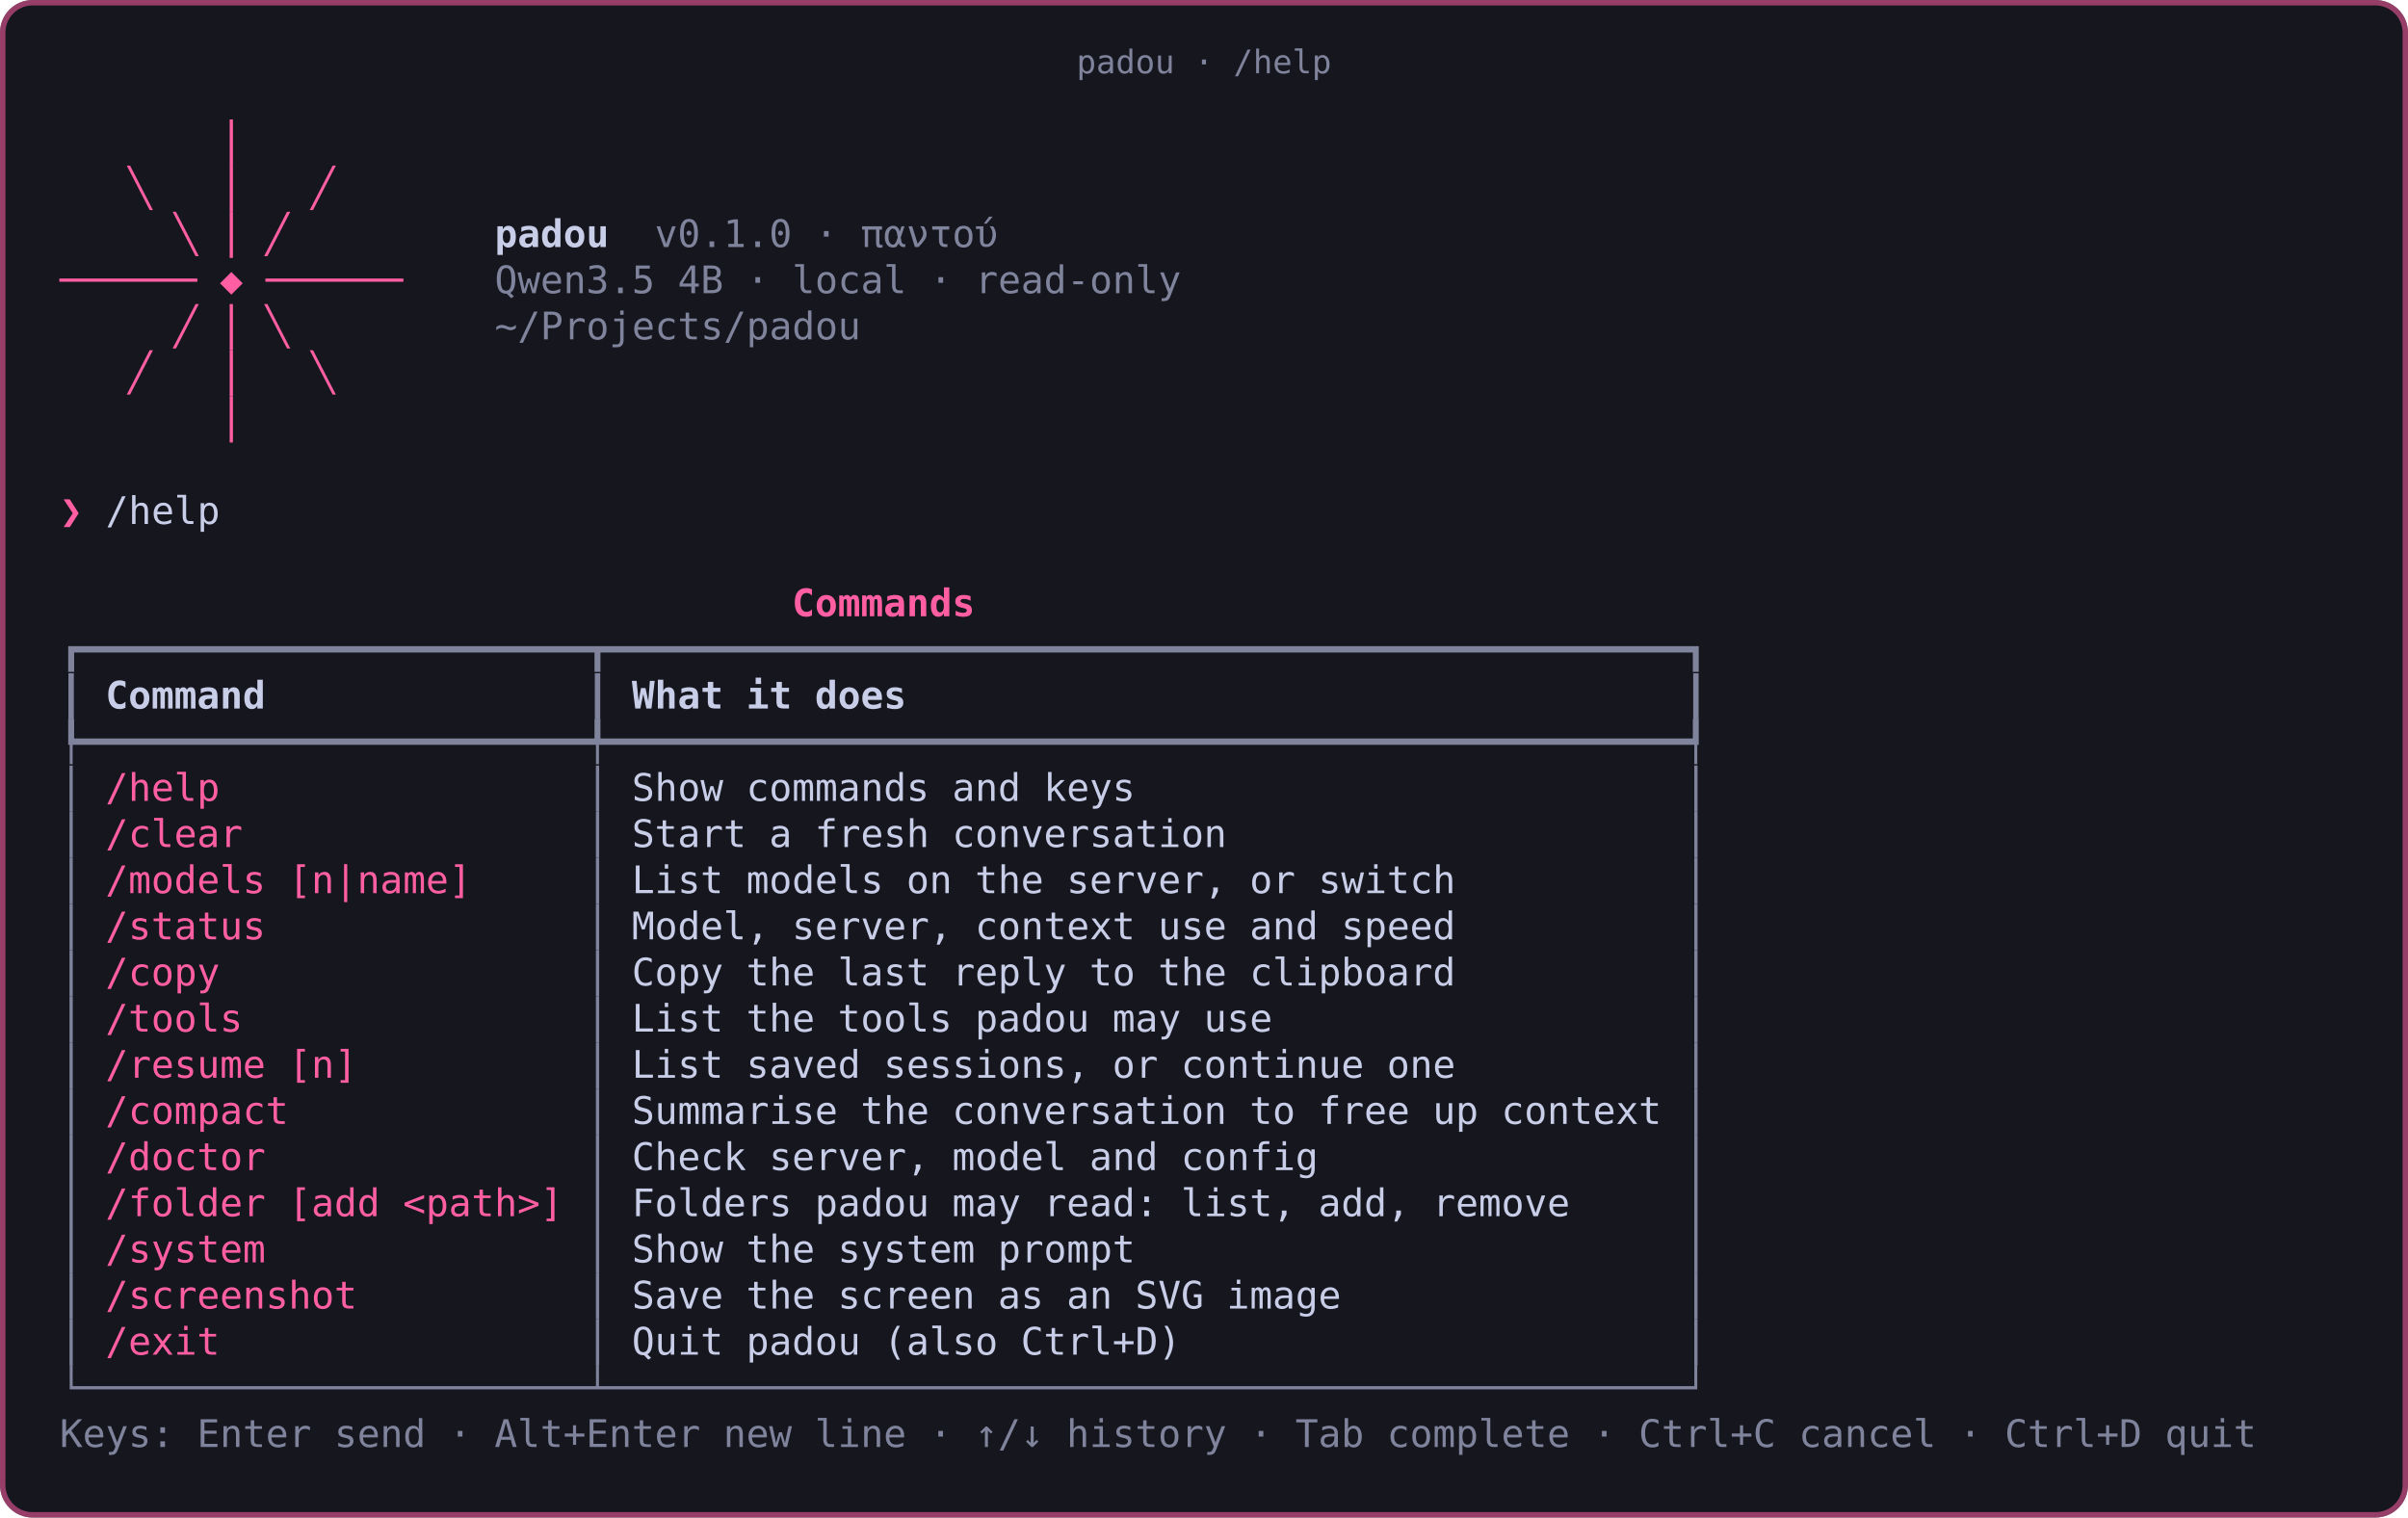
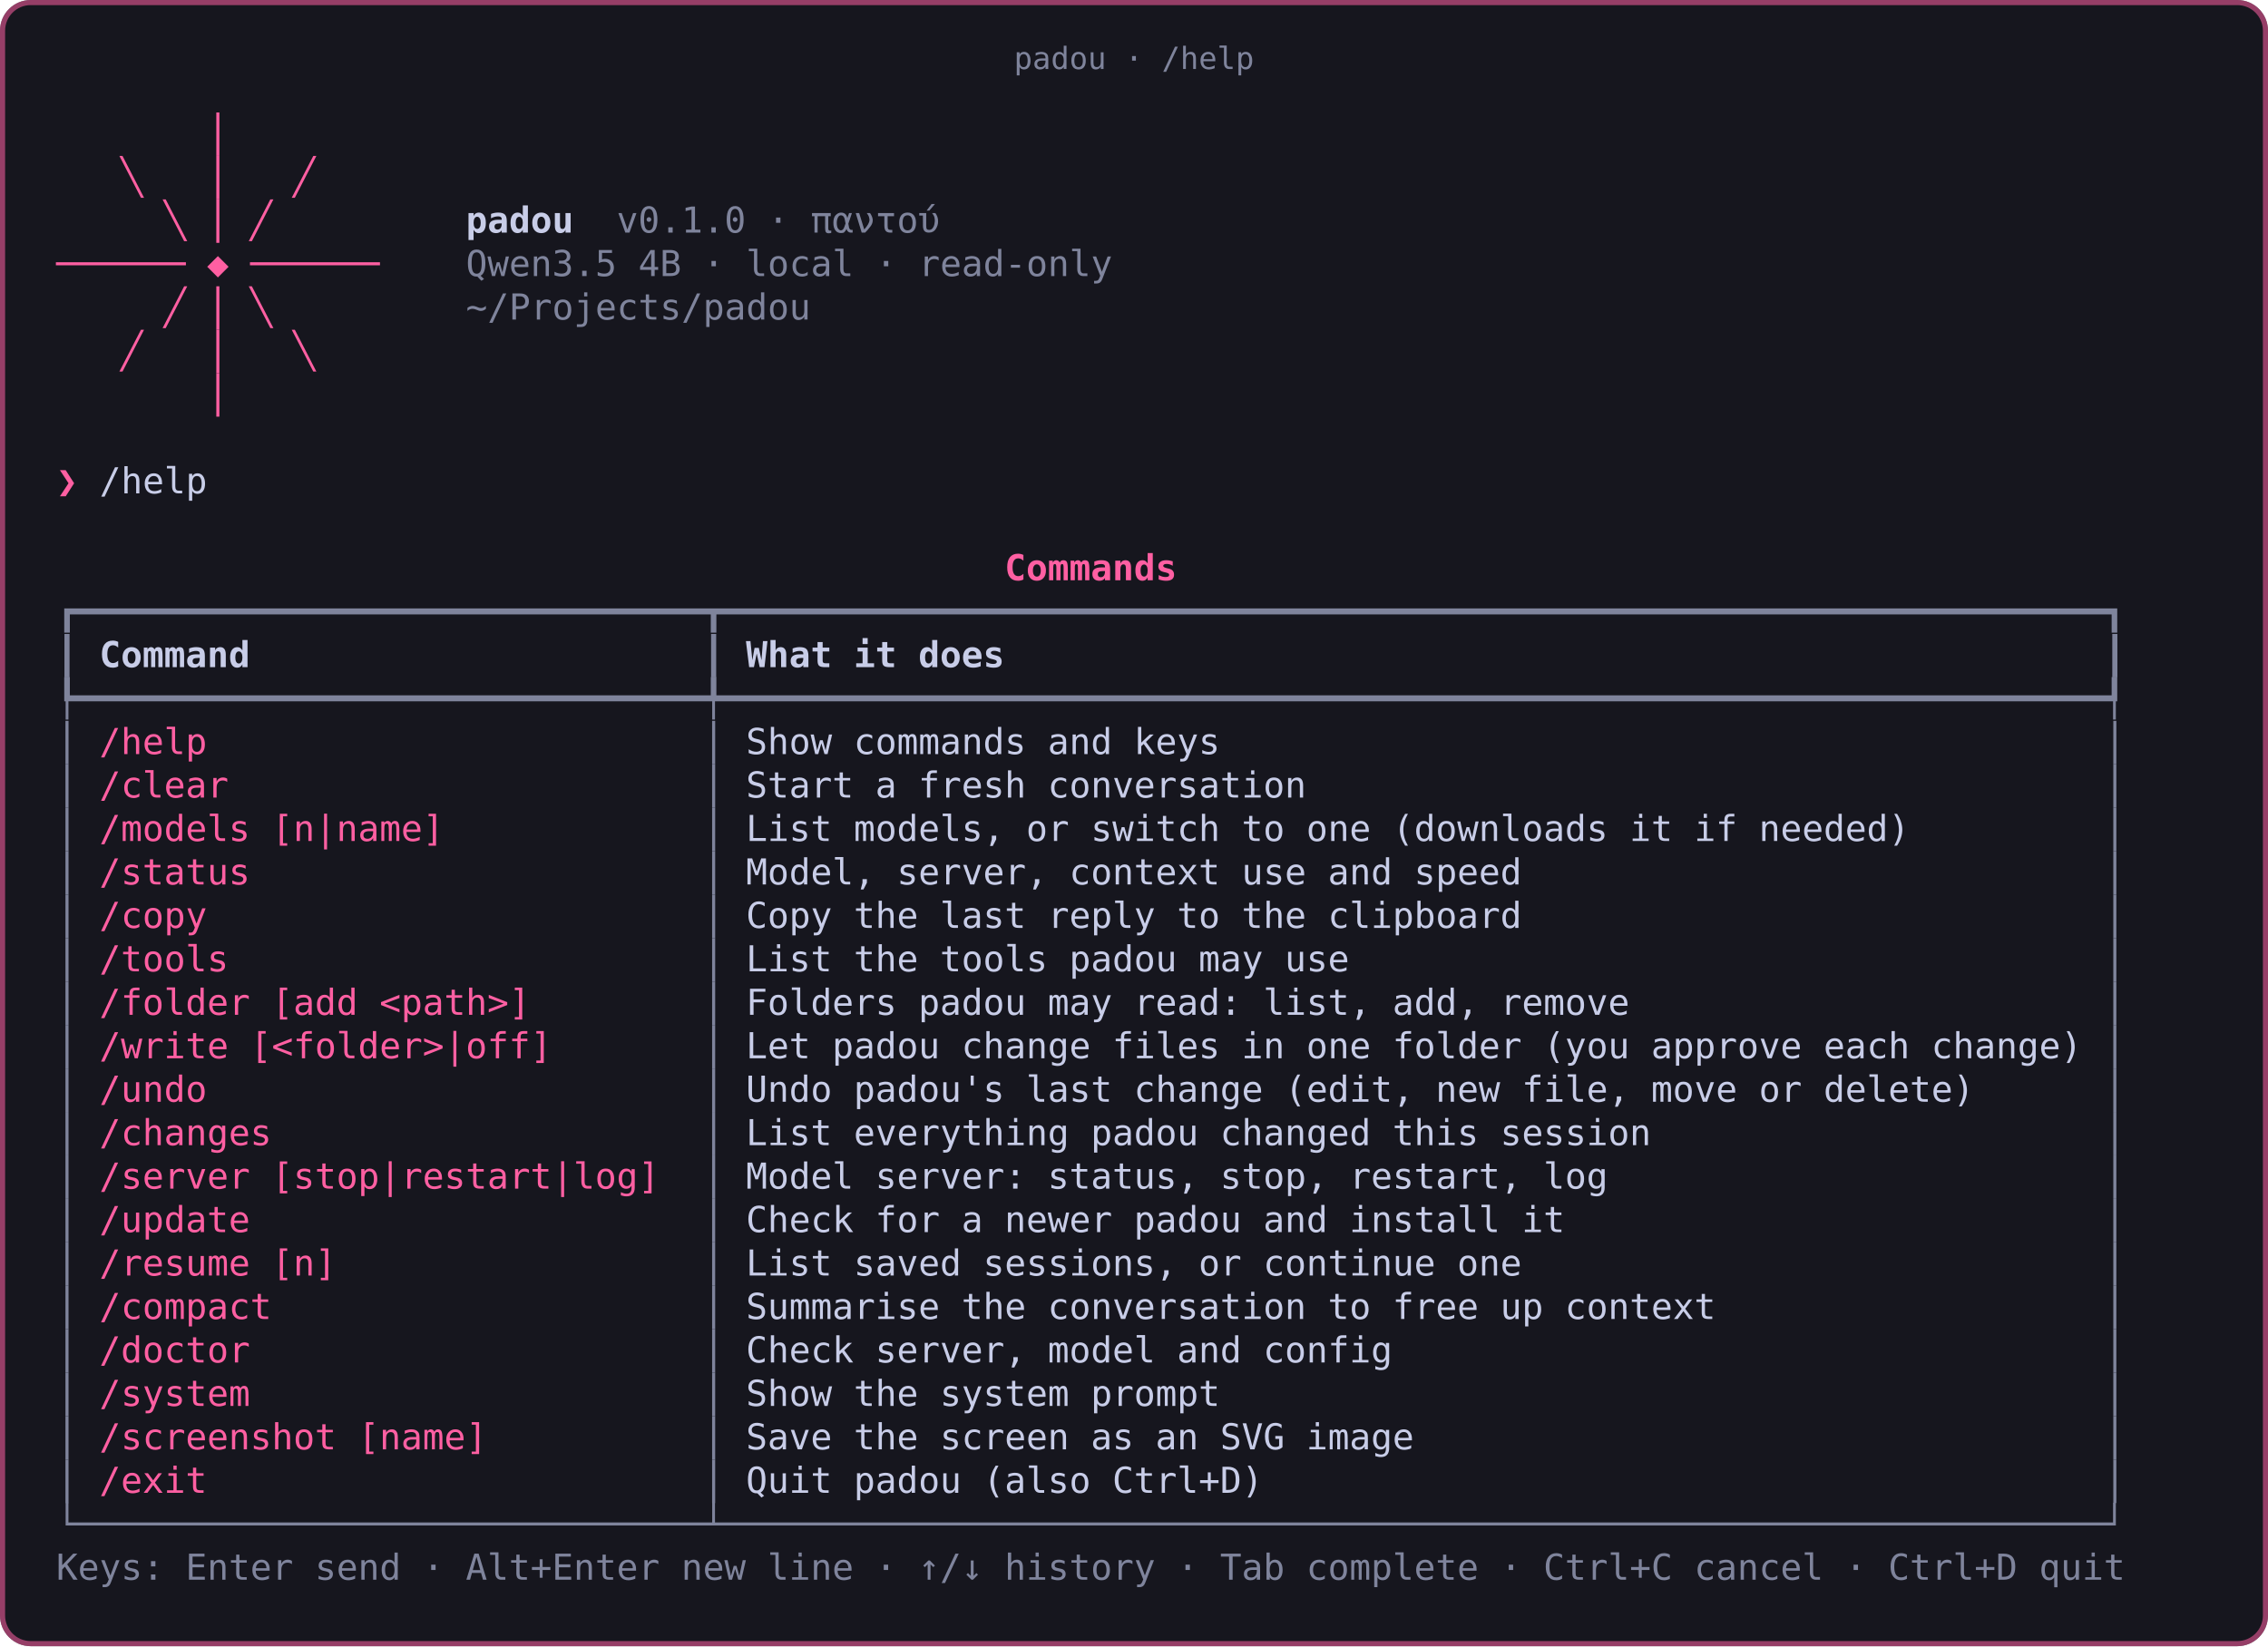
- <svg xmlns="http://www.w3.org/2000/svg" width="887" height="559" viewBox="0 0 887 559">
-   <rect width="887" height="559" rx="12" fill="#16161e" />
-   <rect x="1" y="1" width="885" height="557" rx="11" fill="none" stroke="#ff5fa2" stroke-opacity="0.55" stroke-width="2" />
+ <svg xmlns="http://www.w3.org/2000/svg" width="887" height="644" viewBox="0 0 887 644">
+   <rect width="887" height="644" rx="12" fill="#16161e" />
+   <rect x="1" y="1" width="885" height="642" rx="11" fill="none" stroke="#ff5fa2" stroke-opacity="0.55" stroke-width="2" />
  <text x="443.5" y="27" fill="#7f849c" font-family="'JetBrains Mono','JetBrainsMono Nerd Font','DejaVu Sans Mono',monospace" font-size="12" text-anchor="middle">padou · /help</text>
  <g font-family="'JetBrains Mono','JetBrainsMono Nerd Font','DejaVu Sans Mono',monospace" font-size="14" xml:space="preserve">
    <rect x="84.6" y="44" width="1.2" height="17" fill="#ff5fa2" />
    <text x="47.3" y="74" fill="#ff5fa2" font-weight="700" textLength="8.4" lengthAdjust="spacingAndGlyphs">╲</text>
    <rect x="84.6" y="61" width="1.2" height="17" fill="#ff5fa2" />
    <text x="114.7" y="74" fill="#ff5fa2" font-weight="700" textLength="8.4" lengthAdjust="spacingAndGlyphs">╱</text>
    <text x="64.2" y="91" fill="#ff5fa2" font-weight="700" textLength="8.4" lengthAdjust="spacingAndGlyphs">╲</text>
    <rect x="84.6" y="78" width="1.2" height="17" fill="#ff5fa2" />
    <text x="97.9" y="91" fill="#ff5fa2" font-weight="700" textLength="8.4" lengthAdjust="spacingAndGlyphs">╱</text>
    <text x="182.2" y="91" fill="#c8cde8" font-weight="700" textLength="42.1" lengthAdjust="spacingAndGlyphs">padou</text>
    <text x="224.3" y="91" fill="#7f849c" textLength="143.3" lengthAdjust="spacingAndGlyphs">  v0.1.0 · παντού</text>
    <text x="22.0" y="108" fill="#ff5fa2" font-weight="700" textLength="50.6" lengthAdjust="spacingAndGlyphs">──────</text>
    <text x="81.0" y="108" fill="#ff5fa2" font-weight="700" textLength="8.4" lengthAdjust="spacingAndGlyphs">◆</text>
    <text x="97.9" y="108" fill="#ff5fa2" font-weight="700" textLength="50.6" lengthAdjust="spacingAndGlyphs">──────</text>
    <text x="182.2" y="108" fill="#7f849c" textLength="252.9" lengthAdjust="spacingAndGlyphs">Qwen3.5 4B · local · read-only</text>
    <text x="64.2" y="125" fill="#ff5fa2" font-weight="700" textLength="8.4" lengthAdjust="spacingAndGlyphs">╱</text>
    <rect x="84.6" y="112" width="1.2" height="17" fill="#ff5fa2" />
    <text x="97.9" y="125" fill="#ff5fa2" font-weight="700" textLength="8.4" lengthAdjust="spacingAndGlyphs">╲</text>
    <text x="182.2" y="125" fill="#7f849c" textLength="134.9" lengthAdjust="spacingAndGlyphs">~/Projects/padou</text>
    <text x="47.3" y="142" fill="#ff5fa2" font-weight="700" textLength="8.4" lengthAdjust="spacingAndGlyphs">╱</text>
    <rect x="84.6" y="129" width="1.2" height="17" fill="#ff5fa2" />
    <text x="114.7" y="142" fill="#ff5fa2" font-weight="700" textLength="8.4" lengthAdjust="spacingAndGlyphs">╲</text>
    <rect x="84.6" y="146" width="1.2" height="17" fill="#ff5fa2" />
    <text x="22.0" y="193" fill="#ff5fa2" font-weight="700" textLength="16.9" lengthAdjust="spacingAndGlyphs">❯ </text>
    <text x="38.9" y="193" fill="#c8cde8" textLength="42.1" lengthAdjust="spacingAndGlyphs">/help</text>
-     <text x="22.0" y="227" fill="#ff5fa2" font-weight="700" textLength="607.0" lengthAdjust="spacingAndGlyphs">                                Commands                                </text>
-     <text x="22.0" y="244" fill="#7f849c" textLength="607.0" lengthAdjust="spacingAndGlyphs">┏━━━━━━━━━━━━━━━━━━━━━━┳━━━━━━━━━━━━━━━━━━━━━━━━━━━━━━━━━━━━━━━━━━━━━━━┓</text>
+     <text x="22.0" y="227" fill="#ff5fa2" font-weight="700" textLength="809.3" lengthAdjust="spacingAndGlyphs">                                            Commands                                            </text>
+     <text x="22.0" y="244" fill="#7f849c" textLength="809.3" lengthAdjust="spacingAndGlyphs">┏━━━━━━━━━━━━━━━━━━━━━━━━━━━━━┳━━━━━━━━━━━━━━━━━━━━━━━━━━━━━━━━━━━━━━━━━━━━━━━━━━━━━━━━━━━━━━━━┓</text>
    <rect x="25.2" y="248" width="2" height="17" fill="#7f849c" />
-     <text x="30.4" y="261" fill="#c8cde8" font-weight="700" textLength="185.5" lengthAdjust="spacingAndGlyphs"> Command              </text>
-     <rect x="219.1" y="248" width="2" height="17" fill="#7f849c" />
-     <text x="224.3" y="261" fill="#c8cde8" font-weight="700" textLength="396.2" lengthAdjust="spacingAndGlyphs"> What it does                                  </text>
-     <rect x="623.7" y="248" width="2" height="17" fill="#7f849c" />
-     <text x="22.0" y="278" fill="#7f849c" textLength="607.0" lengthAdjust="spacingAndGlyphs">┡━━━━━━━━━━━━━━━━━━━━━━╇━━━━━━━━━━━━━━━━━━━━━━━━━━━━━━━━━━━━━━━━━━━━━━━┩</text>
+     <text x="30.4" y="261" fill="#c8cde8" font-weight="700" textLength="244.5" lengthAdjust="spacingAndGlyphs"> Command                     </text>
+     <rect x="278.1" y="248" width="2" height="17" fill="#7f849c" />
+     <text x="283.3" y="261" fill="#c8cde8" font-weight="700" textLength="539.5" lengthAdjust="spacingAndGlyphs"> What it does                                                   </text>
+     <rect x="826.1" y="248" width="2" height="17" fill="#7f849c" />
+     <text x="22.0" y="278" fill="#7f849c" textLength="809.3" lengthAdjust="spacingAndGlyphs">┡━━━━━━━━━━━━━━━━━━━━━━━━━━━━━╇━━━━━━━━━━━━━━━━━━━━━━━━━━━━━━━━━━━━━━━━━━━━━━━━━━━━━━━━━━━━━━━━┩</text>
    <rect x="25.6" y="282" width="1.2" height="17" fill="#7f849c" />
-     <text x="30.4" y="295" fill="#ff5fa2" textLength="185.5" lengthAdjust="spacingAndGlyphs"> /help                </text>
-     <rect x="219.5" y="282" width="1.2" height="17" fill="#7f849c" />
-     <text x="224.3" y="295" fill="#c8cde8" textLength="396.2" lengthAdjust="spacingAndGlyphs"> Show commands and keys                        </text>
-     <rect x="624.1" y="282" width="1.2" height="17" fill="#7f849c" />
+     <text x="30.4" y="295" fill="#ff5fa2" textLength="244.5" lengthAdjust="spacingAndGlyphs"> /help                       </text>
+     <rect x="278.5" y="282" width="1.2" height="17" fill="#7f849c" />
+     <text x="283.3" y="295" fill="#c8cde8" textLength="539.5" lengthAdjust="spacingAndGlyphs"> Show commands and keys                                         </text>
+     <rect x="826.5" y="282" width="1.2" height="17" fill="#7f849c" />
    <rect x="25.6" y="299" width="1.2" height="17" fill="#7f849c" />
-     <text x="30.4" y="312" fill="#ff5fa2" textLength="185.5" lengthAdjust="spacingAndGlyphs"> /clear               </text>
-     <rect x="219.5" y="299" width="1.2" height="17" fill="#7f849c" />
-     <text x="224.3" y="312" fill="#c8cde8" textLength="396.2" lengthAdjust="spacingAndGlyphs"> Start a fresh conversation                    </text>
-     <rect x="624.1" y="299" width="1.2" height="17" fill="#7f849c" />
+     <text x="30.4" y="312" fill="#ff5fa2" textLength="244.5" lengthAdjust="spacingAndGlyphs"> /clear                      </text>
+     <rect x="278.5" y="299" width="1.2" height="17" fill="#7f849c" />
+     <text x="283.3" y="312" fill="#c8cde8" textLength="539.5" lengthAdjust="spacingAndGlyphs"> Start a fresh conversation                                     </text>
+     <rect x="826.5" y="299" width="1.2" height="17" fill="#7f849c" />
    <rect x="25.6" y="316" width="1.2" height="17" fill="#7f849c" />
-     <text x="30.4" y="329" fill="#ff5fa2" textLength="185.5" lengthAdjust="spacingAndGlyphs"> /models [n|name]     </text>
-     <rect x="219.5" y="316" width="1.2" height="17" fill="#7f849c" />
-     <text x="224.3" y="329" fill="#c8cde8" textLength="396.2" lengthAdjust="spacingAndGlyphs"> List models on the server, or switch          </text>
-     <rect x="624.1" y="316" width="1.2" height="17" fill="#7f849c" />
+     <text x="30.4" y="329" fill="#ff5fa2" textLength="244.5" lengthAdjust="spacingAndGlyphs"> /models [n|name]            </text>
+     <rect x="278.5" y="316" width="1.2" height="17" fill="#7f849c" />
+     <text x="283.3" y="329" fill="#c8cde8" textLength="539.5" lengthAdjust="spacingAndGlyphs"> List models, or switch to one (downloads it if needed)         </text>
+     <rect x="826.5" y="316" width="1.2" height="17" fill="#7f849c" />
    <rect x="25.6" y="333" width="1.2" height="17" fill="#7f849c" />
-     <text x="30.4" y="346" fill="#ff5fa2" textLength="185.5" lengthAdjust="spacingAndGlyphs"> /status              </text>
-     <rect x="219.5" y="333" width="1.2" height="17" fill="#7f849c" />
-     <text x="224.3" y="346" fill="#c8cde8" textLength="396.2" lengthAdjust="spacingAndGlyphs"> Model, server, context use and speed          </text>
-     <rect x="624.1" y="333" width="1.2" height="17" fill="#7f849c" />
+     <text x="30.4" y="346" fill="#ff5fa2" textLength="244.5" lengthAdjust="spacingAndGlyphs"> /status                     </text>
+     <rect x="278.5" y="333" width="1.2" height="17" fill="#7f849c" />
+     <text x="283.3" y="346" fill="#c8cde8" textLength="539.5" lengthAdjust="spacingAndGlyphs"> Model, server, context use and speed                           </text>
+     <rect x="826.5" y="333" width="1.2" height="17" fill="#7f849c" />
    <rect x="25.6" y="350" width="1.2" height="17" fill="#7f849c" />
-     <text x="30.4" y="363" fill="#ff5fa2" textLength="185.5" lengthAdjust="spacingAndGlyphs"> /copy                </text>
-     <rect x="219.5" y="350" width="1.2" height="17" fill="#7f849c" />
-     <text x="224.3" y="363" fill="#c8cde8" textLength="396.2" lengthAdjust="spacingAndGlyphs"> Copy the last reply to the clipboard          </text>
-     <rect x="624.1" y="350" width="1.2" height="17" fill="#7f849c" />
+     <text x="30.4" y="363" fill="#ff5fa2" textLength="244.5" lengthAdjust="spacingAndGlyphs"> /copy                       </text>
+     <rect x="278.5" y="350" width="1.2" height="17" fill="#7f849c" />
+     <text x="283.3" y="363" fill="#c8cde8" textLength="539.5" lengthAdjust="spacingAndGlyphs"> Copy the last reply to the clipboard                           </text>
+     <rect x="826.5" y="350" width="1.2" height="17" fill="#7f849c" />
    <rect x="25.6" y="367" width="1.2" height="17" fill="#7f849c" />
-     <text x="30.4" y="380" fill="#ff5fa2" textLength="185.5" lengthAdjust="spacingAndGlyphs"> /tools               </text>
-     <rect x="219.5" y="367" width="1.2" height="17" fill="#7f849c" />
-     <text x="224.3" y="380" fill="#c8cde8" textLength="396.2" lengthAdjust="spacingAndGlyphs"> List the tools padou may use                  </text>
-     <rect x="624.1" y="367" width="1.2" height="17" fill="#7f849c" />
+     <text x="30.4" y="380" fill="#ff5fa2" textLength="244.5" lengthAdjust="spacingAndGlyphs"> /tools                      </text>
+     <rect x="278.5" y="367" width="1.2" height="17" fill="#7f849c" />
+     <text x="283.3" y="380" fill="#c8cde8" textLength="539.5" lengthAdjust="spacingAndGlyphs"> List the tools padou may use                                   </text>
+     <rect x="826.5" y="367" width="1.2" height="17" fill="#7f849c" />
    <rect x="25.6" y="384" width="1.2" height="17" fill="#7f849c" />
-     <text x="30.4" y="397" fill="#ff5fa2" textLength="185.5" lengthAdjust="spacingAndGlyphs"> /resume [n]          </text>
-     <rect x="219.5" y="384" width="1.2" height="17" fill="#7f849c" />
-     <text x="224.3" y="397" fill="#c8cde8" textLength="396.2" lengthAdjust="spacingAndGlyphs"> List saved sessions, or continue one          </text>
-     <rect x="624.1" y="384" width="1.2" height="17" fill="#7f849c" />
+     <text x="30.4" y="397" fill="#ff5fa2" textLength="244.5" lengthAdjust="spacingAndGlyphs"> /folder [add &lt;path&gt;]        </text>
+     <rect x="278.5" y="384" width="1.2" height="17" fill="#7f849c" />
+     <text x="283.3" y="397" fill="#c8cde8" textLength="539.5" lengthAdjust="spacingAndGlyphs"> Folders padou may read: list, add, remove                      </text>
+     <rect x="826.5" y="384" width="1.2" height="17" fill="#7f849c" />
    <rect x="25.6" y="401" width="1.2" height="17" fill="#7f849c" />
-     <text x="30.4" y="414" fill="#ff5fa2" textLength="185.5" lengthAdjust="spacingAndGlyphs"> /compact             </text>
-     <rect x="219.5" y="401" width="1.2" height="17" fill="#7f849c" />
-     <text x="224.3" y="414" fill="#c8cde8" textLength="396.2" lengthAdjust="spacingAndGlyphs"> Summarise the conversation to free up context </text>
-     <rect x="624.1" y="401" width="1.2" height="17" fill="#7f849c" />
+     <text x="30.4" y="414" fill="#ff5fa2" textLength="244.5" lengthAdjust="spacingAndGlyphs"> /write [&lt;folder&gt;|off]       </text>
+     <rect x="278.5" y="401" width="1.2" height="17" fill="#7f849c" />
+     <text x="283.3" y="414" fill="#c8cde8" textLength="539.5" lengthAdjust="spacingAndGlyphs"> Let padou change files in one folder (you approve each change) </text>
+     <rect x="826.5" y="401" width="1.2" height="17" fill="#7f849c" />
    <rect x="25.6" y="418" width="1.2" height="17" fill="#7f849c" />
-     <text x="30.4" y="431" fill="#ff5fa2" textLength="185.5" lengthAdjust="spacingAndGlyphs"> /doctor              </text>
-     <rect x="219.5" y="418" width="1.2" height="17" fill="#7f849c" />
-     <text x="224.3" y="431" fill="#c8cde8" textLength="396.2" lengthAdjust="spacingAndGlyphs"> Check server, model and config                </text>
-     <rect x="624.1" y="418" width="1.2" height="17" fill="#7f849c" />
+     <text x="30.4" y="431" fill="#ff5fa2" textLength="244.5" lengthAdjust="spacingAndGlyphs"> /undo                       </text>
+     <rect x="278.5" y="418" width="1.2" height="17" fill="#7f849c" />
+     <text x="283.3" y="431" fill="#c8cde8" textLength="539.5" lengthAdjust="spacingAndGlyphs"> Undo padou's last change (edit, new file, move or delete)      </text>
+     <rect x="826.5" y="418" width="1.2" height="17" fill="#7f849c" />
    <rect x="25.6" y="435" width="1.2" height="17" fill="#7f849c" />
-     <text x="30.4" y="448" fill="#ff5fa2" textLength="185.5" lengthAdjust="spacingAndGlyphs"> /folder [add &lt;path&gt;] </text>
-     <rect x="219.5" y="435" width="1.2" height="17" fill="#7f849c" />
-     <text x="224.3" y="448" fill="#c8cde8" textLength="396.2" lengthAdjust="spacingAndGlyphs"> Folders padou may read: list, add, remove     </text>
-     <rect x="624.1" y="435" width="1.2" height="17" fill="#7f849c" />
+     <text x="30.4" y="448" fill="#ff5fa2" textLength="244.5" lengthAdjust="spacingAndGlyphs"> /changes                    </text>
+     <rect x="278.5" y="435" width="1.2" height="17" fill="#7f849c" />
+     <text x="283.3" y="448" fill="#c8cde8" textLength="539.5" lengthAdjust="spacingAndGlyphs"> List everything padou changed this session                     </text>
+     <rect x="826.5" y="435" width="1.2" height="17" fill="#7f849c" />
    <rect x="25.6" y="452" width="1.2" height="17" fill="#7f849c" />
-     <text x="30.4" y="465" fill="#ff5fa2" textLength="185.5" lengthAdjust="spacingAndGlyphs"> /system              </text>
-     <rect x="219.5" y="452" width="1.2" height="17" fill="#7f849c" />
-     <text x="224.3" y="465" fill="#c8cde8" textLength="396.2" lengthAdjust="spacingAndGlyphs"> Show the system prompt                        </text>
-     <rect x="624.1" y="452" width="1.2" height="17" fill="#7f849c" />
+     <text x="30.4" y="465" fill="#ff5fa2" textLength="244.5" lengthAdjust="spacingAndGlyphs"> /server [stop|restart|log]  </text>
+     <rect x="278.5" y="452" width="1.2" height="17" fill="#7f849c" />
+     <text x="283.3" y="465" fill="#c8cde8" textLength="539.5" lengthAdjust="spacingAndGlyphs"> Model server: status, stop, restart, log                       </text>
+     <rect x="826.5" y="452" width="1.2" height="17" fill="#7f849c" />
    <rect x="25.6" y="469" width="1.2" height="17" fill="#7f849c" />
-     <text x="30.4" y="482" fill="#ff5fa2" textLength="185.5" lengthAdjust="spacingAndGlyphs"> /screenshot          </text>
-     <rect x="219.5" y="469" width="1.2" height="17" fill="#7f849c" />
-     <text x="224.3" y="482" fill="#c8cde8" textLength="396.2" lengthAdjust="spacingAndGlyphs"> Save the screen as an SVG image               </text>
-     <rect x="624.1" y="469" width="1.2" height="17" fill="#7f849c" />
+     <text x="30.4" y="482" fill="#ff5fa2" textLength="244.5" lengthAdjust="spacingAndGlyphs"> /update                     </text>
+     <rect x="278.5" y="469" width="1.2" height="17" fill="#7f849c" />
+     <text x="283.3" y="482" fill="#c8cde8" textLength="539.5" lengthAdjust="spacingAndGlyphs"> Check for a newer padou and install it                         </text>
+     <rect x="826.5" y="469" width="1.2" height="17" fill="#7f849c" />
    <rect x="25.6" y="486" width="1.2" height="17" fill="#7f849c" />
-     <text x="30.4" y="499" fill="#ff5fa2" textLength="185.5" lengthAdjust="spacingAndGlyphs"> /exit                </text>
-     <rect x="219.5" y="486" width="1.2" height="17" fill="#7f849c" />
-     <text x="224.3" y="499" fill="#c8cde8" textLength="396.2" lengthAdjust="spacingAndGlyphs"> Quit padou (also Ctrl+D)                      </text>
-     <rect x="624.1" y="486" width="1.2" height="17" fill="#7f849c" />
-     <text x="22.0" y="516" fill="#7f849c" textLength="607.0" lengthAdjust="spacingAndGlyphs">└──────────────────────┴───────────────────────────────────────────────┘</text>
-     <text x="22.0" y="533" fill="#7f849c" textLength="809.3" lengthAdjust="spacingAndGlyphs">Keys: Enter send · Alt+Enter new line · ↑/↓ history · Tab complete · Ctrl+C cancel · Ctrl+D quit</text>
+     <text x="30.4" y="499" fill="#ff5fa2" textLength="244.5" lengthAdjust="spacingAndGlyphs"> /resume [n]                 </text>
+     <rect x="278.5" y="486" width="1.2" height="17" fill="#7f849c" />
+     <text x="283.3" y="499" fill="#c8cde8" textLength="539.5" lengthAdjust="spacingAndGlyphs"> List saved sessions, or continue one                           </text>
+     <rect x="826.5" y="486" width="1.2" height="17" fill="#7f849c" />
+     <rect x="25.6" y="503" width="1.2" height="17" fill="#7f849c" />
+     <text x="30.4" y="516" fill="#ff5fa2" textLength="244.5" lengthAdjust="spacingAndGlyphs"> /compact                    </text>
+     <rect x="278.5" y="503" width="1.2" height="17" fill="#7f849c" />
+     <text x="283.3" y="516" fill="#c8cde8" textLength="539.5" lengthAdjust="spacingAndGlyphs"> Summarise the conversation to free up context                  </text>
+     <rect x="826.5" y="503" width="1.2" height="17" fill="#7f849c" />
+     <rect x="25.6" y="520" width="1.2" height="17" fill="#7f849c" />
+     <text x="30.4" y="533" fill="#ff5fa2" textLength="244.5" lengthAdjust="spacingAndGlyphs"> /doctor                     </text>
+     <rect x="278.5" y="520" width="1.2" height="17" fill="#7f849c" />
+     <text x="283.3" y="533" fill="#c8cde8" textLength="539.5" lengthAdjust="spacingAndGlyphs"> Check server, model and config                                 </text>
+     <rect x="826.5" y="520" width="1.2" height="17" fill="#7f849c" />
+     <rect x="25.6" y="537" width="1.2" height="17" fill="#7f849c" />
+     <text x="30.4" y="550" fill="#ff5fa2" textLength="244.5" lengthAdjust="spacingAndGlyphs"> /system                     </text>
+     <rect x="278.5" y="537" width="1.2" height="17" fill="#7f849c" />
+     <text x="283.3" y="550" fill="#c8cde8" textLength="539.5" lengthAdjust="spacingAndGlyphs"> Show the system prompt                                         </text>
+     <rect x="826.5" y="537" width="1.2" height="17" fill="#7f849c" />
+     <rect x="25.6" y="554" width="1.2" height="17" fill="#7f849c" />
+     <text x="30.4" y="567" fill="#ff5fa2" textLength="244.5" lengthAdjust="spacingAndGlyphs"> /screenshot [name]          </text>
+     <rect x="278.5" y="554" width="1.2" height="17" fill="#7f849c" />
+     <text x="283.3" y="567" fill="#c8cde8" textLength="539.5" lengthAdjust="spacingAndGlyphs"> Save the screen as an SVG image                                </text>
+     <rect x="826.5" y="554" width="1.2" height="17" fill="#7f849c" />
+     <rect x="25.6" y="571" width="1.2" height="17" fill="#7f849c" />
+     <text x="30.4" y="584" fill="#ff5fa2" textLength="244.5" lengthAdjust="spacingAndGlyphs"> /exit                       </text>
+     <rect x="278.5" y="571" width="1.2" height="17" fill="#7f849c" />
+     <text x="283.3" y="584" fill="#c8cde8" textLength="539.5" lengthAdjust="spacingAndGlyphs"> Quit padou (also Ctrl+D)                                       </text>
+     <rect x="826.5" y="571" width="1.2" height="17" fill="#7f849c" />
+     <text x="22.0" y="601" fill="#7f849c" textLength="809.3" lengthAdjust="spacingAndGlyphs">└─────────────────────────────┴────────────────────────────────────────────────────────────────┘</text>
+     <text x="22.0" y="618" fill="#7f849c" textLength="809.3" lengthAdjust="spacingAndGlyphs">Keys: Enter send · Alt+Enter new line · ↑/↓ history · Tab complete · Ctrl+C cancel · Ctrl+D quit</text>
  </g>
</svg>
